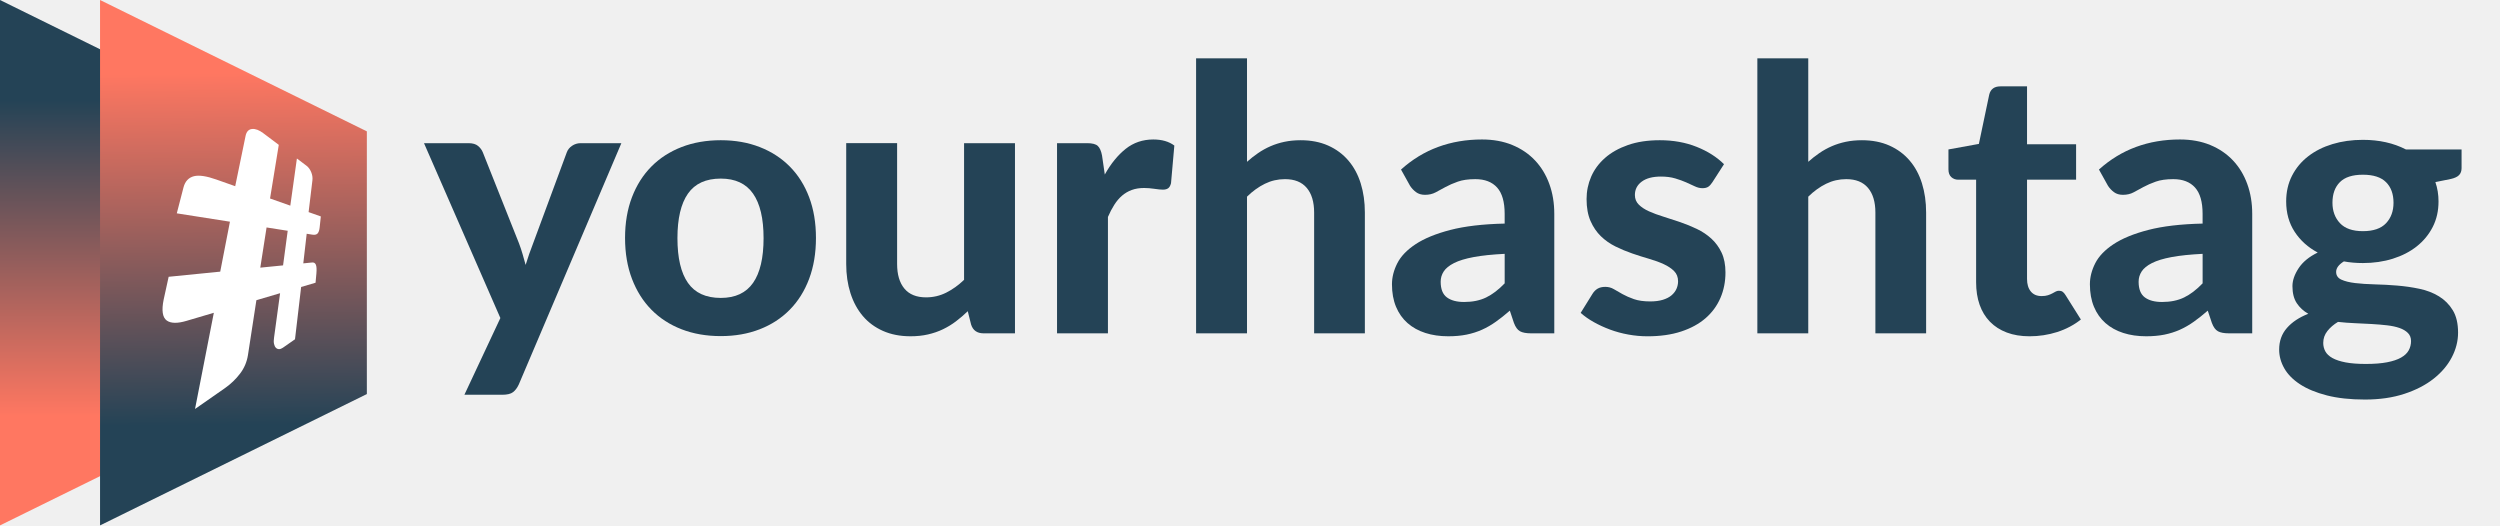
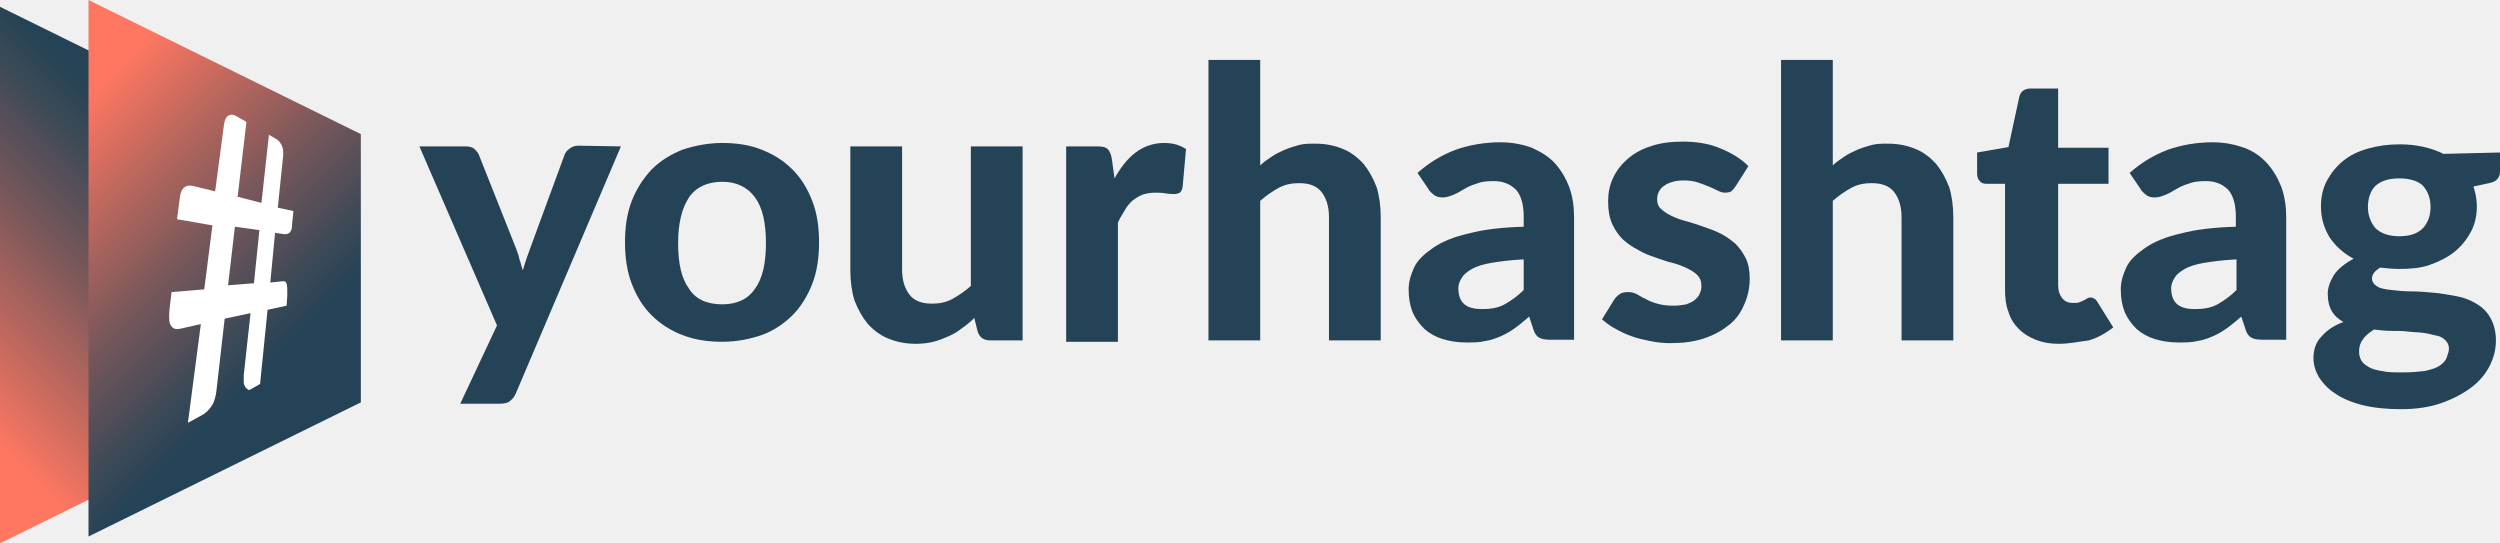
- <svg xmlns="http://www.w3.org/2000/svg" version="1.1" id="Layer_1" x="0px" y="0px" viewBox="0 25.818 325.296 68.364" enable-background="new 0 25.818 325.296 68.364" xml:space="preserve">
-   <linearGradient id="SVGID_1_" gradientUnits="userSpaceOnUse" x1="4" y1="107.522" x2="4" y2="116.991" gradientTransform="matrix(4.3395 0 0 -4.3395 0 546.5549)">
+ <svg xmlns="http://www.w3.org/2000/svg" version="1.1" id="Layer_1" x="0px" y="0px" viewBox="2 16.4 367.2 79.7" enable-background="new 2 16.4 367.2 79.7" xml:space="preserve">
+   <g>
+     <path fill="#244356" d="M93.2,37.9L77.8,74.1c-0.2,0.5-0.5,0.9-0.9,1.2c-0.3,0.3-0.9,0.4-1.6,0.4h-5.7l5.4-11.5L63.6,37.9h6.7   c0.6,0,1.1,0.1,1.4,0.4c0.3,0.3,0.6,0.6,0.7,1l5.4,13.6c0.2,0.5,0.4,1.1,0.5,1.6c0.2,0.5,0.3,1.1,0.5,1.6c0.3-1.1,0.7-2.2,1.1-3.3   l5-13.6c0.1-0.4,0.4-0.7,0.8-1c0.4-0.3,0.8-0.4,1.3-0.4L93.2,37.9L93.2,37.9z" />
+     <path fill="#244356" d="M108.1,37.4c2.1,0,4.1,0.3,5.8,1c1.8,0.7,3.3,1.7,4.5,2.9c1.3,1.3,2.2,2.8,2.9,4.6c0.7,1.8,1,3.8,1,6.1   s-0.3,4.3-1,6.1c-0.7,1.8-1.7,3.4-2.9,4.6s-2.8,2.3-4.5,2.9s-3.7,1-5.8,1c-2.2,0-4.1-0.3-5.9-1c-1.8-0.7-3.3-1.7-4.5-2.9   c-1.3-1.3-2.2-2.8-2.9-4.6s-1-3.9-1-6.1c0-2.3,0.3-4.3,1-6.1c0.7-1.8,1.7-3.3,2.9-4.6c1.3-1.3,2.8-2.2,4.5-2.9   C104,37.8,106,37.4,108.1,37.4z M108.1,61.1c2.2,0,3.8-0.8,4.8-2.3c1.1-1.5,1.6-3.7,1.6-6.7c0-3-0.5-5.2-1.6-6.7   c-1.1-1.5-2.7-2.3-4.8-2.3c-2.2,0-3.9,0.8-4.9,2.3s-1.6,3.7-1.6,6.7c0,3,0.5,5.2,1.6,6.7C104.2,60.4,105.9,61.1,108.1,61.1z" />
+     <path fill="#244356" d="M152.2,37.9v28.5h-4.7c-1,0-1.6-0.4-1.9-1.3l-0.5-2c-0.6,0.6-1.2,1.1-1.8,1.5c-0.6,0.5-1.3,0.9-2,1.2   c-0.7,0.3-1.4,0.6-2.2,0.8c-0.8,0.2-1.7,0.3-2.6,0.3c-1.5,0-2.9-0.3-4.1-0.8c-1.2-0.5-2.2-1.3-3-2.2c-0.8-1-1.4-2.1-1.9-3.4   c-0.4-1.3-0.6-2.8-0.6-4.4V37.9h7.6V56c0,1.6,0.4,2.8,1.1,3.7c0.7,0.9,1.8,1.3,3.3,1.3c1.1,0,2.1-0.2,3-0.7   c0.9-0.5,1.8-1.1,2.7-1.9V37.9H152.2z" />
+     <path fill="#244356" d="M165.7,42.6c0.9-1.6,1.9-2.9,3.1-3.8s2.6-1.4,4.2-1.4c1.3,0,2.3,0.3,3.2,0.9l-0.5,5.6   c-0.1,0.4-0.2,0.6-0.4,0.8c-0.2,0.1-0.5,0.2-0.8,0.2c-0.3,0-0.7,0-1.3-0.1c-0.6-0.1-1.1-0.1-1.5-0.1c-0.7,0-1.3,0.1-1.9,0.3   c-0.5,0.2-1,0.5-1.5,0.9c-0.4,0.4-0.8,0.8-1.1,1.4c-0.3,0.5-0.7,1.1-1,1.8v17.5h-7.6V37.9h4.5c0.8,0,1.3,0.1,1.6,0.4   c0.3,0.3,0.5,0.8,0.6,1.4L165.7,42.6z" />
+     <path fill="#244356" d="M187.1,40.7c0.5-0.5,1.1-0.9,1.7-1.3c0.6-0.4,1.2-0.7,1.9-1c0.7-0.3,1.4-0.5,2.1-0.7   c0.7-0.2,1.6-0.2,2.4-0.2c1.6,0,2.9,0.3,4.1,0.8c1.2,0.5,2.2,1.3,3,2.2c0.8,1,1.4,2.1,1.9,3.4c0.4,1.3,0.6,2.8,0.6,4.4v18.1h-7.6   V48.3c0-1.6-0.4-2.8-1.1-3.7c-0.7-0.9-1.8-1.3-3.3-1.3c-1.1,0-2.1,0.2-3,0.7c-0.9,0.5-1.8,1.1-2.7,1.9v20.5h-7.6V25.2h7.6   L187.1,40.7L187.1,40.7z" />
+     <path fill="#244356" d="M210.2,41.8c1.7-1.5,3.5-2.6,5.6-3.4c2-0.7,4.2-1.1,6.6-1.1c1.7,0,3.2,0.3,4.6,0.8c1.3,0.6,2.5,1.3,3.4,2.3   s1.6,2.2,2.1,3.5c0.5,1.4,0.7,2.9,0.7,4.5v17.9h-3.5c-0.7,0-1.3-0.1-1.6-0.3c-0.4-0.2-0.7-0.6-0.9-1.3l-0.6-1.8   c-0.7,0.6-1.4,1.2-2.1,1.7c-0.7,0.5-1.4,0.9-2.1,1.2c-0.7,0.3-1.5,0.6-2.3,0.7c-0.8,0.2-1.7,0.2-2.8,0.2c-1.3,0-2.4-0.2-3.4-0.5   c-1-0.3-1.9-0.8-2.7-1.5c-0.7-0.7-1.3-1.5-1.7-2.4c-0.4-1-0.6-2.1-0.6-3.4c0-1.1,0.3-2.1,0.8-3.2s1.5-2,2.8-2.9   c1.3-0.9,3-1.6,5.2-2.1c2.2-0.6,4.9-0.9,8.1-1v-1.5c0-1.8-0.4-3.1-1.1-3.9c-0.8-0.8-1.8-1.3-3.3-1.3c-1.1,0-1.9,0.1-2.6,0.4   c-0.7,0.2-1.3,0.5-1.8,0.8c-0.5,0.3-1,0.6-1.5,0.8c-0.5,0.2-1,0.4-1.6,0.4c-0.5,0-1-0.1-1.3-0.4c-0.4-0.3-0.7-0.6-0.9-1L210.2,41.8   z M225.7,54.5c-1.9,0.1-3.4,0.3-4.6,0.5c-1.2,0.2-2.2,0.5-2.9,0.9c-0.7,0.4-1.2,0.8-1.5,1.3c-0.3,0.5-0.5,1-0.5,1.5   c0,1.1,0.3,1.9,0.9,2.4c0.6,0.5,1.5,0.7,2.6,0.7c1.3,0,2.4-0.2,3.3-0.7c0.9-0.5,1.9-1.2,2.8-2.1V54.5z" />
+     <path fill="#244356" d="M256.9,43.8c-0.2,0.3-0.4,0.5-0.6,0.7c-0.2,0.1-0.5,0.2-0.9,0.2c-0.4,0-0.7-0.1-1.1-0.3   c-0.4-0.2-0.8-0.4-1.3-0.6c-0.5-0.2-1-0.4-1.6-0.6s-1.3-0.3-2.1-0.3c-1.2,0-2.2,0.3-2.9,0.8s-1,1.2-1,2c0,0.6,0.2,1.1,0.6,1.4   c0.4,0.4,0.9,0.7,1.5,1c0.6,0.3,1.4,0.6,2.2,0.8c0.8,0.2,1.6,0.5,2.5,0.8c0.9,0.3,1.7,0.6,2.5,1c0.8,0.4,1.5,0.9,2.2,1.5   c0.6,0.6,1.1,1.3,1.5,2.1s0.6,1.8,0.6,3c0,1.4-0.3,2.7-0.8,3.8c-0.5,1.2-1.2,2.2-2.2,3c-1,0.8-2.2,1.5-3.7,2   c-1.5,0.5-3.1,0.7-5,0.7c-1,0-1.9-0.1-2.9-0.3c-1-0.2-1.9-0.4-2.7-0.7c-0.9-0.3-1.7-0.7-2.4-1.1c-0.8-0.4-1.4-0.9-2-1.4l1.8-2.9   c0.2-0.3,0.5-0.6,0.8-0.8c0.3-0.2,0.7-0.3,1.2-0.3c0.5,0,0.9,0.1,1.3,0.3c0.4,0.2,0.8,0.5,1.3,0.7c0.5,0.3,1,0.5,1.7,0.7   c0.7,0.2,1.5,0.3,2.4,0.3c0.7,0,1.4-0.1,1.9-0.2c0.5-0.2,1-0.4,1.3-0.7c0.3-0.3,0.6-0.6,0.7-1c0.2-0.4,0.2-0.7,0.2-1.1   c0-0.6-0.2-1.1-0.6-1.5c-0.4-0.4-0.9-0.7-1.5-1c-0.6-0.3-1.4-0.6-2.2-0.8c-0.8-0.2-1.7-0.5-2.5-0.8c-0.9-0.3-1.7-0.6-2.5-1.1   c-0.8-0.4-1.5-0.9-2.2-1.5c-0.6-0.6-1.2-1.4-1.6-2.3c-0.4-0.9-0.6-2-0.6-3.3c0-1.2,0.2-2.3,0.7-3.4c0.5-1.1,1.2-2,2.1-2.8   c0.9-0.8,2.1-1.5,3.4-1.9c1.4-0.5,3-0.7,4.8-0.7c2,0,3.9,0.3,5.5,1c1.7,0.7,3,1.5,4.1,2.6L256.9,43.8z" />
+     <path fill="#244356" d="M271.2,40.7c0.5-0.5,1.1-0.9,1.7-1.3c0.6-0.4,1.2-0.7,1.9-1c0.7-0.3,1.4-0.5,2.1-0.7   c0.7-0.2,1.6-0.2,2.4-0.2c1.6,0,2.9,0.3,4.1,0.8c1.2,0.5,2.2,1.3,3,2.2c0.8,1,1.4,2.1,1.9,3.4c0.4,1.3,0.6,2.8,0.6,4.4v18.1h-7.6   V48.3c0-1.6-0.4-2.8-1.1-3.7c-0.7-0.9-1.8-1.3-3.3-1.3c-1.1,0-2.1,0.2-3,0.7c-0.9,0.5-1.8,1.1-2.7,1.9v20.5h-7.6V25.2h7.6   L271.2,40.7L271.2,40.7z" />
+     <path fill="#244356" d="M304.4,66.9c-1.3,0-2.4-0.2-3.4-0.6c-1-0.4-1.8-0.9-2.5-1.6c-0.7-0.7-1.2-1.5-1.5-2.5   c-0.4-1-0.5-2.1-0.5-3.4V43.4h-2.7c-0.4,0-0.8-0.1-1-0.4c-0.3-0.3-0.4-0.6-0.4-1.2v-3l4.6-0.8l1.6-7.4c0.2-0.8,0.8-1.2,1.7-1.2h4   v8.7h7.4v5.3h-7.4v14.9c0,0.8,0.2,1.4,0.6,1.9c0.4,0.5,0.9,0.7,1.6,0.7c0.4,0,0.7,0,0.9-0.1c0.3-0.1,0.5-0.2,0.7-0.3   c0.2-0.1,0.4-0.2,0.5-0.3c0.2-0.1,0.3-0.1,0.5-0.1c0.2,0,0.4,0.1,0.6,0.2c0.1,0.1,0.3,0.3,0.4,0.5l2.3,3.7   c-1.1,0.8-2.2,1.5-3.6,1.9C307.2,66.6,305.9,66.9,304.4,66.9z" />
+     <path fill="#244356" d="M314.8,41.8c1.7-1.5,3.5-2.6,5.6-3.4c2-0.7,4.2-1.1,6.6-1.1c1.7,0,3.2,0.3,4.6,0.8s2.5,1.3,3.4,2.3   c0.9,1,1.6,2.2,2.1,3.5c0.5,1.4,0.7,2.9,0.7,4.5v17.9h-3.5c-0.7,0-1.3-0.1-1.6-0.3c-0.4-0.2-0.7-0.6-0.9-1.3l-0.6-1.8   c-0.7,0.6-1.4,1.2-2.1,1.7c-0.7,0.5-1.4,0.9-2.1,1.2c-0.7,0.3-1.5,0.6-2.3,0.7c-0.8,0.2-1.7,0.2-2.8,0.2c-1.3,0-2.4-0.2-3.4-0.5   c-1-0.3-1.9-0.8-2.7-1.5c-0.7-0.7-1.3-1.5-1.7-2.4c-0.4-1-0.6-2.1-0.6-3.4c0-1.1,0.3-2.1,0.8-3.2c0.5-1.1,1.5-2,2.8-2.9   c1.3-0.9,3-1.6,5.2-2.1c2.2-0.6,4.9-0.9,8.1-1v-1.5c0-1.8-0.4-3.1-1.1-3.9c-0.8-0.8-1.8-1.3-3.3-1.3c-1.1,0-1.9,0.1-2.6,0.4   c-0.7,0.2-1.3,0.5-1.8,0.8c-0.5,0.3-1,0.6-1.5,0.8c-0.5,0.2-1,0.4-1.6,0.4c-0.5,0-1-0.1-1.3-0.4c-0.4-0.3-0.7-0.6-0.9-1L314.8,41.8   z M330.4,54.5c-1.9,0.1-3.4,0.3-4.6,0.5c-1.2,0.2-2.2,0.5-2.9,0.9c-0.7,0.4-1.2,0.8-1.5,1.3c-0.3,0.5-0.5,1-0.5,1.5   c0,1.1,0.3,1.9,0.9,2.4c0.6,0.5,1.5,0.7,2.6,0.7c1.3,0,2.4-0.2,3.3-0.7c0.9-0.5,1.9-1.2,2.8-2.1V54.5z" />
+     <path fill="#244356" d="M369.2,38.8v2.8c0,0.4-0.1,0.8-0.4,1.1c-0.2,0.3-0.7,0.5-1.2,0.6l-2.3,0.5c0.3,0.9,0.5,1.9,0.5,2.9   c0,1.4-0.3,2.7-0.9,3.8c-0.6,1.1-1.4,2.1-2.4,2.9c-1,0.8-2.2,1.4-3.6,1.9s-2.9,0.6-4.5,0.6c-1,0-2-0.1-2.8-0.2   c-0.8,0.5-1.2,1-1.2,1.6c0,0.5,0.3,0.9,0.8,1.2s1.2,0.4,2.1,0.5c0.9,0.1,1.8,0.2,2.9,0.2c1.1,0,2.2,0.1,3.3,0.2   c1.1,0.1,2.2,0.3,3.3,0.5c1.1,0.2,2.1,0.6,2.9,1.1c0.9,0.5,1.6,1.2,2.1,2.1c0.5,0.9,0.8,2,0.8,3.3c0,1.3-0.3,2.5-0.9,3.7   c-0.6,1.2-1.5,2.3-2.7,3.2c-1.2,0.9-2.7,1.7-4.4,2.3c-1.7,0.6-3.7,0.9-5.9,0.9c-2.2,0-4.1-0.2-5.7-0.6c-1.6-0.4-3-1-4-1.7   c-1.1-0.7-1.8-1.5-2.4-2.4c-0.5-0.9-0.8-1.8-0.8-2.8c0-1.3,0.4-2.4,1.2-3.2c0.8-0.9,1.8-1.6,3.2-2.1c-0.7-0.4-1.3-0.9-1.7-1.6   c-0.4-0.7-0.6-1.5-0.6-2.6c0-0.8,0.3-1.7,0.9-2.7c0.6-0.9,1.6-1.7,2.9-2.4c-1.5-0.8-2.6-1.8-3.5-3.1c-0.8-1.3-1.3-2.8-1.3-4.6   c0-1.4,0.3-2.7,0.9-3.8c0.6-1.1,1.4-2.1,2.4-2.9c1-0.8,2.2-1.4,3.7-1.8c1.4-0.4,2.9-0.6,4.6-0.6c2.4,0,4.6,0.5,6.4,1.4L369.2,38.8   L369.2,38.8z M361.7,67.6c0-0.5-0.2-0.9-0.5-1.2c-0.3-0.3-0.7-0.6-1.3-0.7s-1.1-0.3-1.9-0.4c-0.7-0.1-1.5-0.1-2.3-0.2   s-1.7-0.1-2.5-0.1s-1.7-0.1-2.5-0.2c-0.6,0.4-1.2,0.8-1.6,1.4c-0.4,0.5-0.6,1.1-0.6,1.8c0,0.5,0.1,0.9,0.3,1.3s0.6,0.7,1.1,1   c0.5,0.3,1.2,0.5,2,0.6c0.8,0.2,1.8,0.2,3,0.2c1.3,0,2.3-0.1,3.2-0.2c0.9-0.2,1.6-0.4,2.1-0.7s0.9-0.7,1.1-1.1   C361.5,68.5,361.7,68.1,361.7,67.6z M354.4,51.1c1.6,0,2.7-0.4,3.5-1.2c0.7-0.8,1.1-1.8,1.1-3.1c0-1.3-0.4-2.3-1.1-3.1   c-0.7-0.7-1.9-1.1-3.5-1.1c-1.6,0-2.7,0.4-3.5,1.1c-0.7,0.7-1.1,1.8-1.1,3.1c0,1.2,0.4,2.3,1.1,3.1   C351.7,50.7,352.9,51.1,354.4,51.1z" />
+   </g>
+   <linearGradient id="SVGID_1_" gradientUnits="userSpaceOnUse" x1="-1.118" y1="-0.656" x2="5.513" y2="5.975" gradientTransform="matrix(5.0026 0 0 -5.0026 0 71.2265)">
    <stop offset="0" style="stop-color:#FF7761" />
+     <stop offset="0.156" style="stop-color:#D96E5F" />
+     <stop offset="0.572" style="stop-color:#78575A" />
+     <stop offset="0.862" style="stop-color:#3C4957" />
    <stop offset="1" style="stop-color:#244356" />
  </linearGradient>
-   <polygon fill="url(#SVGID_1_)" points="0,25.818 34.716,42.911 34.716,77.093 0,94.182 " />
-   <linearGradient id="SVGID_2_" gradientUnits="userSpaceOnUse" x1="6.923" y1="117.805" x2="7.029" y2="107.261" gradientTransform="matrix(4.3395 0 0 -4.3395 0 546.5549)">
+   <polygon fill="url(#SVGID_1_)" points="2,17.4 42,37.1 42,76.5 2,96.2 " />
+   <linearGradient id="SVGID_2_" gradientUnits="userSpaceOnUse" x1="1.482" y1="-1.668" x2="8.113" y2="4.964" gradientTransform="matrix(5.0026 0 0 5.0026 0 46.4095)">
    <stop offset="0" style="stop-color:#FF7761" />
+     <stop offset="0.156" style="stop-color:#D96E5F" />
+     <stop offset="0.572" style="stop-color:#78575A" />
+     <stop offset="0.862" style="stop-color:#3C4957" />
    <stop offset="1" style="stop-color:#244356" />
  </linearGradient>
-   <polygon fill="url(#SVGID_2_)" points="13.018,25.818 47.734,42.911 47.734,77.093 13.018,94.182 " />
+   <polygon fill="url(#SVGID_2_)" points="15,16.4 55,36.1 55,75.5 15,95.2 " />
  <g>
-     <path fill="#244356" d="M80.851,44.447L67.507,75.839c-0.208,0.448-0.46,0.784-0.756,1.008c-0.296,0.225-0.764,0.337-1.404,0.337   h-4.92l4.68-9.984l-9.936-22.752h5.808c0.528,0,0.936,0.12,1.224,0.36c0.288,0.24,0.496,0.52,0.624,0.84l4.704,11.832   c0.176,0.464,0.332,0.932,0.468,1.404c0.136,0.472,0.268,0.94,0.396,1.404c0.288-0.943,0.616-1.888,0.984-2.832l4.368-11.808   c0.128-0.352,0.36-0.64,0.696-0.864c0.336-0.224,0.704-0.336,1.104-0.336H80.851z" />
-     <path fill="#244356" d="M93.787,44.063c1.856,0,3.544,0.296,5.064,0.888c1.52,0.592,2.824,1.437,3.912,2.532   c1.088,1.096,1.928,2.428,2.52,3.996c0.592,1.568,0.888,3.336,0.888,5.304c0,1.968-0.296,3.74-0.888,5.316   c-0.592,1.575-1.432,2.916-2.52,4.02c-1.088,1.104-2.392,1.952-3.912,2.544s-3.208,0.888-5.064,0.888   c-1.872,0-3.572-0.296-5.1-0.888s-2.836-1.439-3.924-2.544c-1.088-1.104-1.932-2.444-2.532-4.02c-0.6-1.576-0.9-3.348-0.9-5.316   c0-1.968,0.3-3.735,0.9-5.304c0.6-1.568,1.444-2.9,2.532-3.996c1.088-1.096,2.396-1.94,3.924-2.532   C90.214,44.36,91.915,44.063,93.787,44.063z M93.787,64.583c1.888,0,3.288-0.651,4.2-1.956c0.912-1.304,1.368-3.243,1.368-5.819   c0-2.56-0.456-4.492-1.368-5.796c-0.912-1.304-2.313-1.956-4.2-1.956c-1.936,0-3.36,0.652-4.272,1.956   c-0.912,1.304-1.368,3.236-1.368,5.796c0,2.576,0.456,4.516,1.368,5.819C90.427,63.932,91.851,64.583,93.787,64.583z" />
-     <path fill="#244356" d="M132.067,44.447v24.744h-4.08c-0.848,0-1.392-0.384-1.632-1.152l-0.432-1.728   c-0.496,0.479-1.008,0.92-1.536,1.319c-0.528,0.4-1.092,0.744-1.692,1.032s-1.248,0.513-1.944,0.672   c-0.696,0.16-1.452,0.24-2.268,0.24c-1.344,0-2.541-0.232-3.588-0.696c-1.048-0.464-1.924-1.111-2.628-1.943   s-1.24-1.824-1.608-2.977c-0.368-1.151-0.552-2.416-0.552-3.792v-15.72h6.624v15.72c0,1.376,0.315,2.444,0.948,3.204   c0.632,0.76,1.572,1.14,2.82,1.14c0.928,0,1.8-0.203,2.616-0.611s1.592-0.964,2.328-1.668V44.447H132.067z" />
-     <path fill="#244356" d="M143.755,48.527c0.784-1.408,1.688-2.52,2.712-3.336c1.024-0.816,2.224-1.224,3.6-1.224   c1.12,0,2.032,0.264,2.736,0.792l-0.432,4.896c-0.08,0.32-0.204,0.54-0.372,0.66s-0.396,0.18-0.684,0.18   c-0.256,0-0.624-0.036-1.104-0.108c-0.48-0.072-0.928-0.108-1.344-0.108c-0.608,0-1.148,0.088-1.62,0.264   c-0.472,0.176-0.892,0.424-1.26,0.744c-0.368,0.32-0.7,0.712-0.996,1.176c-0.296,0.464-0.572,0.992-0.828,1.584v15.144h-6.624   V44.447h3.912c0.672,0,1.136,0.12,1.392,0.36c0.256,0.24,0.44,0.656,0.552,1.248L143.755,48.527z" />
-     <path fill="#244356" d="M162.259,46.872c0.464-0.416,0.947-0.796,1.451-1.14c0.505-0.344,1.04-0.64,1.608-0.888   c0.567-0.248,1.176-0.44,1.824-0.576c0.647-0.136,1.348-0.204,2.1-0.204c1.345,0,2.536,0.232,3.576,0.696   c1.04,0.464,1.916,1.112,2.628,1.944s1.248,1.824,1.608,2.976c0.359,1.152,0.54,2.417,0.54,3.792v15.72h-6.601v-15.72   c0-1.375-0.32-2.444-0.96-3.204s-1.584-1.14-2.832-1.14c-0.928,0-1.8,0.2-2.615,0.6c-0.816,0.4-1.593,0.96-2.328,1.68v17.784   h-6.625V33.407h6.625V46.872z" />
-     <path fill="#244356" d="M182.298,47.879c1.456-1.312,3.064-2.292,4.824-2.94s3.664-0.972,5.712-0.972   c1.472,0,2.788,0.24,3.948,0.72s2.144,1.148,2.952,2.004c0.808,0.856,1.428,1.876,1.86,3.06c0.432,1.184,0.647,2.48,0.647,3.888   v15.552h-3.024c-0.623,0-1.1-0.088-1.428-0.265c-0.328-0.176-0.596-0.543-0.804-1.104l-0.528-1.584   c-0.624,0.544-1.228,1.024-1.812,1.439c-0.585,0.417-1.188,0.765-1.813,1.045c-0.624,0.279-1.292,0.491-2.004,0.636   c-0.712,0.144-1.508,0.216-2.388,0.216c-1.088,0-2.08-0.144-2.977-0.432c-0.896-0.288-1.668-0.716-2.315-1.284   c-0.648-0.568-1.148-1.276-1.5-2.124c-0.353-0.848-0.528-1.824-0.528-2.928c0-0.912,0.232-1.824,0.696-2.736s1.26-1.74,2.388-2.484   s2.632-1.36,4.512-1.848c1.88-0.488,4.236-0.764,7.068-0.828V53.64c0-1.552-0.328-2.692-0.983-3.42   c-0.656-0.728-1.601-1.092-2.832-1.092c-0.912,0-1.673,0.108-2.28,0.324c-0.608,0.216-1.141,0.448-1.596,0.696   c-0.456,0.248-0.885,0.48-1.284,0.696c-0.4,0.216-0.864,0.324-1.393,0.324c-0.464,0-0.852-0.116-1.164-0.348   c-0.312-0.231-0.572-0.508-0.779-0.828L182.298,47.879z M195.786,58.847c-1.616,0.081-2.96,0.22-4.032,0.42   c-1.071,0.2-1.924,0.46-2.556,0.779c-0.632,0.32-1.08,0.685-1.344,1.093c-0.265,0.407-0.396,0.852-0.396,1.331   c0,0.961,0.268,1.641,0.805,2.04c0.535,0.4,1.283,0.601,2.243,0.601c1.104,0,2.061-0.196,2.868-0.588   c0.808-0.393,1.612-1.004,2.412-1.836V58.847z" />
-     <path fill="#244356" d="M222.81,49.536c-0.177,0.272-0.356,0.468-0.54,0.588c-0.185,0.12-0.437,0.18-0.756,0.18   c-0.32,0-0.648-0.08-0.984-0.24c-0.336-0.16-0.712-0.332-1.128-0.516c-0.416-0.184-0.892-0.356-1.428-0.516   c-0.536-0.16-1.156-0.24-1.86-0.24c-1.072,0-1.904,0.22-2.496,0.66c-0.592,0.44-0.888,1.02-0.888,1.74   c0,0.496,0.168,0.912,0.504,1.248s0.78,0.628,1.332,0.876s1.18,0.48,1.884,0.696c0.704,0.216,1.429,0.453,2.172,0.708   c0.744,0.256,1.468,0.552,2.172,0.888s1.332,0.756,1.885,1.26c0.552,0.504,0.996,1.112,1.332,1.824s0.504,1.571,0.504,2.58   c0,1.199-0.221,2.308-0.66,3.323c-0.44,1.017-1.084,1.893-1.932,2.629c-0.849,0.735-1.904,1.312-3.168,1.728   c-1.265,0.416-2.721,0.624-4.368,0.624c-0.849,0-1.688-0.076-2.521-0.229c-0.832-0.151-1.624-0.367-2.376-0.647   s-1.456-0.604-2.111-0.972c-0.656-0.368-1.225-0.769-1.704-1.2l1.535-2.473c0.177-0.287,0.396-0.512,0.66-0.672   c0.265-0.159,0.604-0.239,1.021-0.239c0.399,0,0.768,0.1,1.104,0.3s0.712,0.416,1.128,0.647c0.416,0.232,0.908,0.448,1.477,0.648   c0.567,0.2,1.275,0.3,2.124,0.3c0.64,0,1.191-0.072,1.656-0.216c0.464-0.145,0.84-0.34,1.128-0.588   c0.287-0.248,0.499-0.528,0.636-0.84c0.136-0.313,0.204-0.637,0.204-0.973c0-0.543-0.173-0.987-0.517-1.332   c-0.344-0.344-0.792-0.644-1.344-0.899s-1.188-0.488-1.908-0.696c-0.72-0.208-1.452-0.44-2.195-0.696   c-0.744-0.256-1.473-0.56-2.185-0.912c-0.712-0.352-1.344-0.795-1.896-1.332c-0.553-0.536-1-1.196-1.345-1.98   c-0.344-0.784-0.516-1.736-0.516-2.856c0-1.023,0.2-1.996,0.6-2.916c0.4-0.92,1-1.731,1.801-2.436   c0.8-0.704,1.796-1.264,2.987-1.68c1.192-0.416,2.572-0.624,4.141-0.624c1.76,0,3.359,0.288,4.8,0.864   c1.439,0.576,2.624,1.329,3.552,2.256L222.81,49.536z" />
-     <path fill="#244356" d="M235.289,46.872c0.464-0.416,0.947-0.796,1.451-1.14c0.505-0.344,1.04-0.64,1.608-0.888   c0.567-0.248,1.176-0.44,1.824-0.576c0.647-0.136,1.348-0.204,2.1-0.204c1.345,0,2.536,0.232,3.576,0.696   c1.04,0.464,1.916,1.112,2.628,1.944s1.248,1.824,1.608,2.976c0.359,1.152,0.54,2.417,0.54,3.792v15.72h-6.601v-15.72   c0-1.375-0.32-2.444-0.96-3.204s-1.584-1.14-2.832-1.14c-0.928,0-1.8,0.2-2.615,0.6c-0.816,0.4-1.593,0.96-2.328,1.68v17.784   h-6.624V33.407h6.624V46.872z" />
-     <path fill="#244356" d="M264.09,69.575c-1.12,0-2.112-0.164-2.977-0.492c-0.863-0.327-1.592-0.796-2.184-1.404   c-0.592-0.607-1.04-1.344-1.344-2.208c-0.305-0.863-0.456-1.839-0.456-2.928V49.199h-2.328c-0.353,0-0.652-0.111-0.9-0.336   c-0.248-0.224-0.372-0.56-0.372-1.008v-2.592l3.96-0.72l1.345-6.408c0.176-0.72,0.663-1.08,1.464-1.08h3.456v7.536h6.384v4.608   h-6.384v12.912c0,0.688,0.163,1.232,0.491,1.632c0.328,0.4,0.796,0.6,1.404,0.6c0.32,0,0.592-0.035,0.816-0.107   c0.224-0.072,0.416-0.152,0.576-0.24c0.159-0.088,0.308-0.168,0.443-0.24c0.136-0.071,0.276-0.107,0.42-0.107   c0.192,0,0.352,0.044,0.48,0.132c0.128,0.088,0.256,0.236,0.384,0.444l1.992,3.168c-0.912,0.72-1.944,1.264-3.096,1.632   C266.514,69.391,265.321,69.575,264.09,69.575z" />
-     <path fill="#244356" d="M273.112,47.879c1.456-1.312,3.064-2.292,4.824-2.94s3.664-0.972,5.712-0.972   c1.472,0,2.788,0.24,3.948,0.72s2.144,1.148,2.952,2.004c0.808,0.856,1.428,1.876,1.86,3.06c0.432,1.184,0.647,2.48,0.647,3.888   v15.552h-3.024c-0.623,0-1.1-0.088-1.428-0.265c-0.328-0.176-0.596-0.543-0.804-1.104l-0.528-1.584   c-0.624,0.544-1.228,1.024-1.812,1.439c-0.585,0.417-1.188,0.765-1.813,1.045c-0.624,0.279-1.292,0.491-2.004,0.636   c-0.712,0.144-1.508,0.216-2.388,0.216c-1.088,0-2.08-0.144-2.977-0.432c-0.896-0.288-1.668-0.716-2.315-1.284   c-0.648-0.568-1.148-1.276-1.5-2.124c-0.353-0.848-0.528-1.824-0.528-2.928c0-0.912,0.232-1.824,0.696-2.736s1.26-1.74,2.388-2.484   s2.632-1.36,4.512-1.848c1.88-0.488,4.236-0.764,7.068-0.828V53.64c0-1.552-0.328-2.692-0.983-3.42   c-0.656-0.728-1.601-1.092-2.832-1.092c-0.912,0-1.673,0.108-2.28,0.324c-0.608,0.216-1.141,0.448-1.596,0.696   c-0.456,0.248-0.885,0.48-1.284,0.696c-0.4,0.216-0.864,0.324-1.393,0.324c-0.464,0-0.852-0.116-1.164-0.348   c-0.312-0.231-0.572-0.508-0.779-0.828L273.112,47.879z M286.601,58.847c-1.616,0.081-2.96,0.22-4.032,0.42   c-1.071,0.2-1.924,0.46-2.556,0.779c-0.632,0.32-1.08,0.685-1.344,1.093c-0.265,0.407-0.396,0.852-0.396,1.331   c0,0.961,0.268,1.641,0.805,2.04c0.535,0.4,1.283,0.601,2.243,0.601c1.104,0,2.061-0.196,2.868-0.588   c0.808-0.393,1.612-1.004,2.412-1.836V58.847z" />
-     <path fill="#244356" d="M320.296,45.263v2.424c0,0.384-0.108,0.688-0.324,0.912s-0.572,0.392-1.067,0.504l-2.017,0.408   c0.272,0.784,0.408,1.625,0.408,2.52c0,1.232-0.252,2.34-0.756,3.324s-1.196,1.824-2.076,2.52c-0.88,0.696-1.92,1.232-3.12,1.608   s-2.496,0.563-3.888,0.563c-0.88,0-1.704-0.071-2.472-0.215c-0.673,0.416-1.009,0.872-1.009,1.368c0,0.464,0.229,0.8,0.685,1.008   s1.056,0.356,1.8,0.444s1.592,0.144,2.544,0.168c0.952,0.023,1.92,0.076,2.904,0.156c0.983,0.08,1.951,0.22,2.903,0.42   s1.801,0.527,2.544,0.983c0.744,0.456,1.345,1.061,1.801,1.813s0.684,1.72,0.684,2.903c0,1.104-0.272,2.176-0.816,3.217   c-0.544,1.039-1.331,1.968-2.363,2.783c-1.032,0.816-2.301,1.473-3.805,1.969c-1.504,0.495-3.216,0.744-5.136,0.744   c-1.904,0-3.556-0.181-4.956-0.54c-1.4-0.36-2.56-0.841-3.479-1.44c-0.921-0.6-1.604-1.292-2.053-2.076   c-0.447-0.784-0.672-1.6-0.672-2.448c0-1.104,0.336-2.04,1.009-2.808c0.672-0.768,1.6-1.384,2.783-1.848   c-0.624-0.352-1.124-0.813-1.5-1.38c-0.376-0.568-0.563-1.309-0.563-2.221c0-0.735,0.268-1.512,0.804-2.328   c0.536-0.815,1.364-1.495,2.484-2.04c-1.265-0.672-2.265-1.572-3-2.7c-0.736-1.128-1.104-2.444-1.104-3.948   c0-1.232,0.252-2.344,0.756-3.336c0.504-0.992,1.204-1.836,2.101-2.532c0.896-0.696,1.951-1.228,3.168-1.596   c1.216-0.368,2.535-0.552,3.96-0.552c2.112,0,3.976,0.416,5.592,1.248H320.296z M313.72,70.199c0-0.432-0.136-0.784-0.408-1.056   c-0.271-0.272-0.636-0.488-1.092-0.648s-0.996-0.276-1.62-0.348c-0.624-0.072-1.288-0.128-1.992-0.168s-1.432-0.076-2.184-0.108   s-1.488-0.088-2.208-0.168c-0.561,0.336-1.02,0.732-1.38,1.188c-0.36,0.455-0.54,0.972-0.54,1.548c0,0.399,0.092,0.768,0.276,1.104   c0.184,0.336,0.491,0.624,0.924,0.864c0.432,0.24,1,0.428,1.704,0.563c0.703,0.136,1.584,0.204,2.64,0.204   c1.088,0,2.008-0.071,2.76-0.216c0.752-0.144,1.36-0.348,1.824-0.612c0.464-0.264,0.796-0.58,0.996-0.947   C313.62,71.031,313.72,70.631,313.72,70.199z M307.456,55.896c1.359,0,2.364-0.344,3.012-1.032   c0.648-0.688,0.972-1.576,0.972-2.664c0-1.136-0.323-2.028-0.972-2.676c-0.647-0.648-1.652-0.972-3.012-0.972   c-1.36,0-2.36,0.324-3,0.972c-0.641,0.648-0.96,1.54-0.96,2.676c0,1.072,0.324,1.956,0.972,2.652   C305.116,55.547,306.112,55.896,307.456,55.896z" />
-   </g>
-   <g>
-     <path fill="#FFFFFF" d="M41.744,53.979l-0.152,1.444c-0.039,0.359-0.126,0.615-0.261,0.768c-0.139,0.156-0.365,0.21-0.689,0.16   l-0.736-0.116l-0.442,3.852l1.152-0.115c0.233-0.023,0.393,0.075,0.486,0.292c0.091,0.214,0.113,0.594,0.067,1.144l-0.11,1.198   l-1.876,0.554l-0.798,6.804l-1.579,1.101c-0.174,0.121-0.34,0.182-0.497,0.181c-0.16-0.001-0.298-0.06-0.412-0.178   c-0.116-0.118-0.198-0.29-0.244-0.515c-0.047-0.226-0.044-0.501,0.008-0.824l0.784-5.76l-3.084,0.911l-1.1,7.154   c-0.144,0.885-0.474,1.671-1.007,2.375c-0.559,0.738-1.222,1.38-2.006,1.926l-3.872,2.7l2.447-12.518l-3.587,1.06   c-1.146,0.339-2.013,0.33-2.543-0.057c-0.55-0.399-0.686-1.315-0.399-2.715l0.651-2.972l6.711-0.669l1.263-6.5l-6.915-1.087   l0.873-3.378c0.214-0.8,0.678-1.284,1.37-1.456c0.66-0.164,1.642-0.01,2.879,0.427l2.479,0.875l1.352-6.556   c0.117-0.557,0.407-0.852,0.858-0.889c0.433-0.036,0.914,0.151,1.438,0.545l2.021,1.521l-1.136,6.979l2.637,0.931l0.857-6.134   l1.248,0.94c0.263,0.198,0.467,0.479,0.615,0.84c0.145,0.354,0.196,0.702,0.157,1.05l-0.497,4.145L41.744,53.979z M37.436,55.846   l-2.751-0.432l-0.816,5.23l2.963-0.295L37.436,55.846z" />
+     <path fill="#FFFFFF" d="M45.1,47.4l-0.2,2c0,0.5-0.1,0.9-0.3,1.1c-0.2,0.2-0.4,0.3-0.8,0.3l-1.4-0.2l-0.7,7.3l1.9-0.2   c0.3,0,0.4,0.1,0.5,0.4c0.1,0.3,0.1,0.8,0.1,1.6l-0.1,1.6l-2.8,0.6l-1.1,10.9l-1.4,0.8c-0.2,0.1-0.3,0.1-0.4,0   c-0.1-0.1-0.3-0.2-0.4-0.4c-0.1-0.2-0.2-0.4-0.2-0.7c0-0.3,0-0.6,0-1l1-9.1l-3.8,0.8l-1.2,10.5c-0.1,0.9-0.3,1.7-0.7,2.3   c-0.4,0.6-0.8,1-1.3,1.3l-2.2,1.2l1.9-14.5l-3.1,0.7c-0.6,0.1-1,0-1.3-0.5c-0.3-0.4-0.3-1.3-0.2-2.4l0.3-2.5l4.8-0.4l1.2-9.4   L28,48.6l0.4-3.1c0.1-0.8,0.3-1.3,0.7-1.6c0.4-0.3,0.9-0.3,1.6-0.1l2.9,0.7l1.3-9.8c0.1-0.7,0.3-1.1,0.6-1.3c0.3-0.2,0.7-0.2,1.1,0   l1.6,0.9l-1.3,11l3.5,0.9l1.1-10l1.2,0.7c0.3,0.2,0.5,0.5,0.7,0.9c0.2,0.4,0.2,0.9,0.2,1.4l-0.8,7.7L45.1,47.4z M40.1,50.2   l-3.6-0.5l-1,8.6l3.8-0.3L40.1,50.2z" />
  </g>
</svg>
